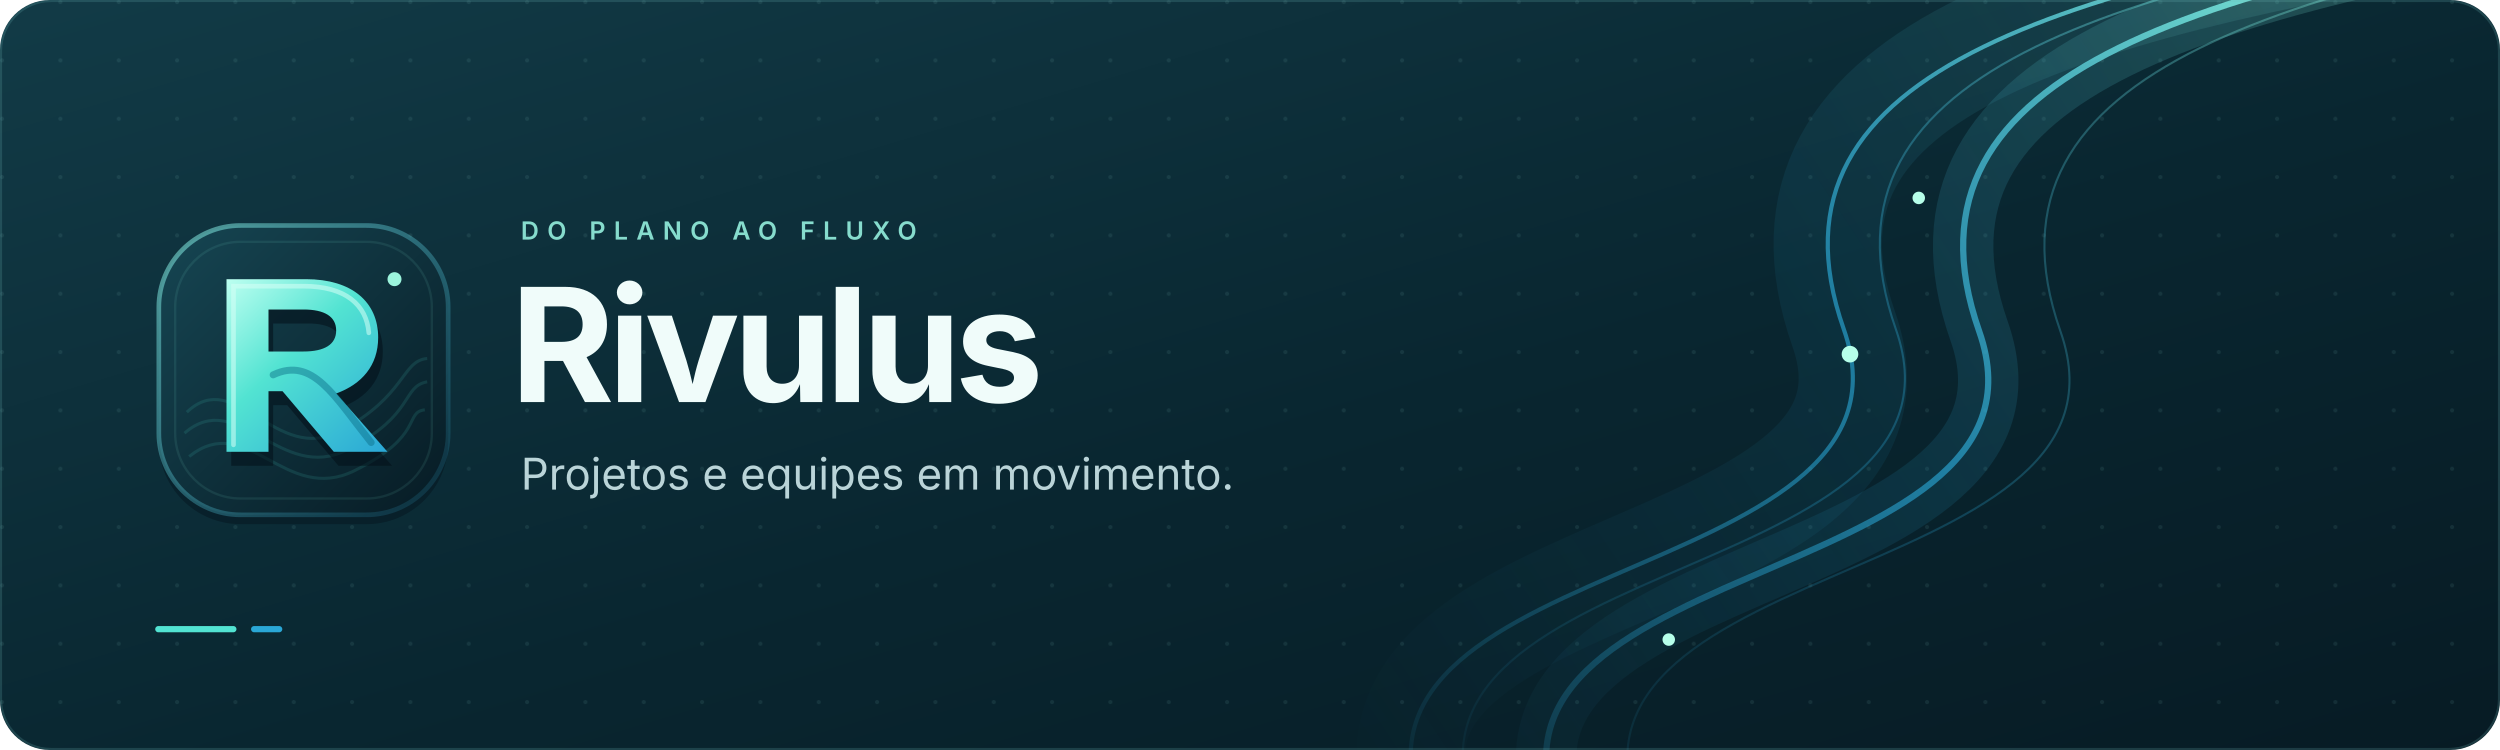
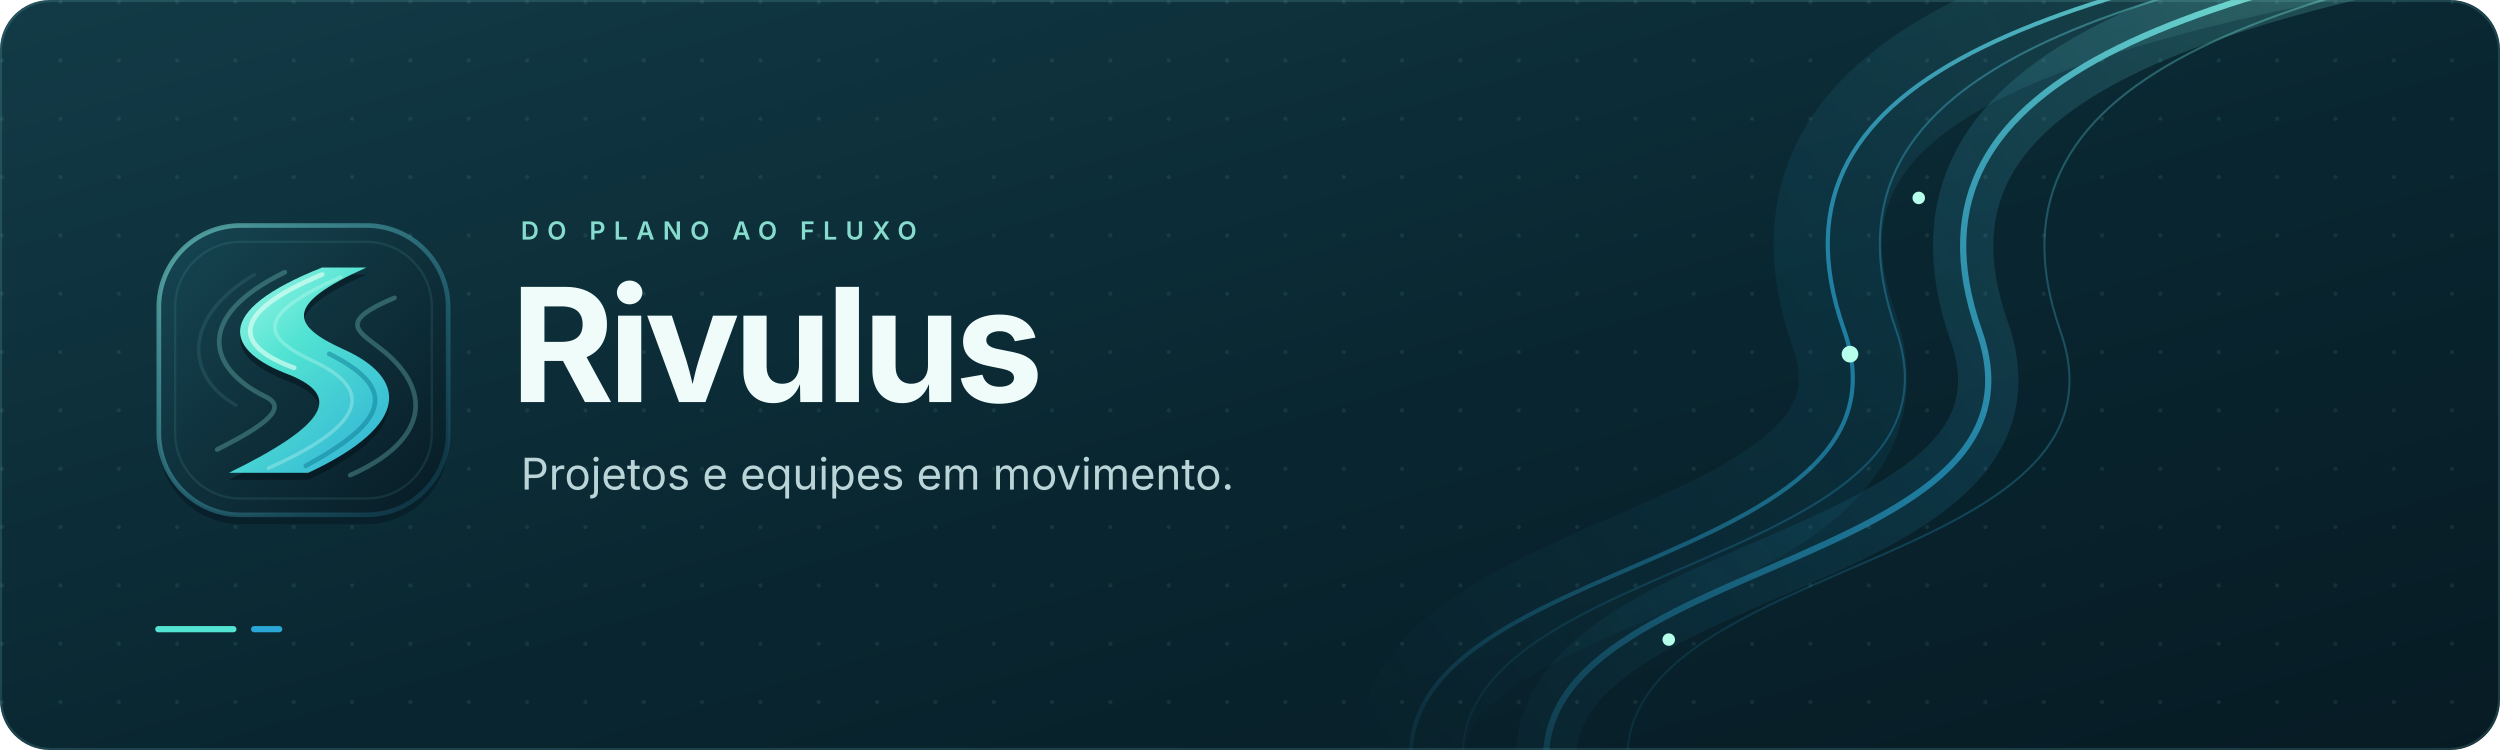
<svg xmlns="http://www.w3.org/2000/svg" viewBox="0 0 1200 360" role="img" aria-labelledby="title desc">
  <defs>
    <linearGradient id="bg" x2="1" y2="1">
      <stop stop-color="#123B47" />
      <stop offset=".55" stop-color="#092630" />
      <stop offset="1" stop-color="#071B24" />
    </linearGradient>
-     <linearGradient id="river" x1="31" y1="25" x2="100" y2="99" gradientUnits="userSpaceOnUse">
+     <linearGradient id="river" x1="16" y1="14" x2="112" y2="114" gradientUnits="userSpaceOnUse">
      <stop stop-color="#BCFFF0" />
      <stop offset=".42" stop-color="#52E3D2" />
      <stop offset="1" stop-color="#2AA7D6" />
    </linearGradient>
    <linearGradient id="flow" x1="660" y1="360" x2="1180" y2="10" gradientUnits="userSpaceOnUse">
      <stop stop-color="#2AA7D6" stop-opacity=".05" />
      <stop offset=".48" stop-color="#2AA7D6" stop-opacity=".65" />
      <stop offset="1" stop-color="#8CF3D7" />
    </linearGradient>
    <linearGradient id="base" x2="1" y2="1">
      <stop stop-color="#164653" />
      <stop offset="1" stop-color="#071B24" />
    </linearGradient>
    <linearGradient id="rim" x2="1" y2="1">
      <stop stop-color="#86EBDD" stop-opacity=".6" />
      <stop offset="1" stop-color="#2AA7D6" stop-opacity=".12" />
    </linearGradient>
    <pattern id="grid" width="28" height="28" patternUnits="userSpaceOnUse">
      <circle cx="1" cy="1" r="1" fill="#96DED6" opacity=".09" />
    </pattern>
    <clipPath id="bounds">
      <rect width="1200" height="360" rx="24" />
    </clipPath>
  </defs>
  <g clip-path="url(#bounds)">
    <path fill="url(#bg)" d="M0 0h1200v360H0z" />
    <path fill="url(#grid)" d="M0 0h1200v360H0z" />
    <g fill="none" stroke="url(#flow)">
      <path d="M690 405c-80-142 240-119 195-247S998-8 1217-44" stroke-width="52" opacity=".13" />
      <path d="M755 406c-80-142 240-119 195-247S1063-8 1282-44" stroke-width="29" opacity=".2" />
      <path d="M690 405c-80-142 240-119 195-247S998-8 1217-44" stroke-width="2" />
      <path d="M715 405c-80-142 240-119 195-247S1023-8 1242-44" stroke-width="1" opacity=".5" />
      <path d="M755 406c-80-142 240-119 195-247S1063-8 1282-44" stroke-width="3" />
      <path d="M794 406c-80-142 240-119 195-247S1102-8 1321-44" stroke-width="1" opacity=".4" />
    </g>
    <g fill="#B6FFEA">
      <circle cx="888" cy="170" r="4" />
      <circle cx="921" cy="95" r="3" />
      <circle cx="801" cy="307" r="3" />
    </g>
    <g transform="translate(74 106) scale(1.12)">
      <rect x="2" y="6" width="124" height="124" rx="35" fill="#020F18" opacity=".4" />
      <rect x="2" y="2" width="124" height="124" rx="35" fill="url(#base)" stroke="url(#rim)" stroke-width="2" />
      <rect x="9" y="9" width="110" height="110" rx="28" fill="none" stroke="#8AF5E4" stroke-opacity=".09" />
-       <g fill="none" stroke="#52E3D2" stroke-opacity=".12" stroke-width="1.3">
-         <path d="M14 82c21-20 38 23 66 8s26-30 37-31" />
-         <path d="M13 91c23-20 41 22 70 7s23-27 34-29" />
-         <path d="M15 101c25-20 41 21 71 6s21-25 30-26" />
+       <g fill="none" stroke="#8CE8DD" stroke-linecap="round">
+         <path d="M56 22C17 41 23 63 47 75C56 79 53 85 27 98" stroke-opacity=".28" stroke-width="2" />
+         <path d="M43 23C11 42 14 67 35 79" stroke-opacity=".1" stroke-width="1.5" />
+         <path d="M103 33C79 43 87 47 96 54C120 72 118 94 84 109" stroke-opacity=".28" stroke-width="2" />
      </g>
-       <path d="M33 105V31h34c20 0 31 10 31 25 0 12-7 20-18 24l22 25H79L57 79h-6v26Zm18-43h15c9 0 14-3 14-9s-5-9-14-9H51Z" fill="#020F18" opacity=".55" />
-       <path d="M31 99V25h34c20 0 31 10 31 25 0 12-7 20-18 24l22 25H77L55 73h-6v26Zm18-43h15c9 0 14-3 14-9s-5-9-14-9H49Z" fill="url(#river)" />
-       <path d="M34 96V28h30c18 0 27 8 28 20" fill="none" stroke="#D5FFF5" stroke-opacity=".55" stroke-width="2" stroke-linecap="round" />
-       <path d="M51 66c17-8 26 9 42 29" fill="none" stroke="#0B6C87" stroke-opacity=".45" stroke-width="3" stroke-linecap="round" />
-       <circle cx="103" cy="25" r="3" fill="#9BF4DC" />
+       <path transform="translate(0 3)" d="M72 20C24 39 31 56 58 66C80 75 75 87 32 108H66C111 87 108 67 81 55C59 45 55 36 91 20Z" fill="#020F18" opacity=".5" />
+       <path d="M72 20C24 39 31 56 58 66C80 75 75 87 32 108H66C111 87 108 67 81 55C59 45 55 36 91 20Z" fill="url(#river)" />
+       <path d="M72 23C31 40 35 54 60 63" fill="none" stroke="#E0FFF5" stroke-opacity=".65" stroke-width="2" stroke-linecap="round" />
+       <path d="M75 57C105 72 100 86 65 105" fill="none" stroke="#08758F" stroke-opacity=".45" stroke-width="2" stroke-linecap="round" />
+       <path d="M80 24C42 41 46 50 70 61C96 74 87 89 49 106" fill="none" stroke="#D5FFF5" stroke-opacity=".3" stroke-width="1.5" stroke-linecap="round" />
    </g>
    <g font-family="Inter, Segoe UI, Arial, sans-serif">
      <text x="250" y="115" fill="#86DCCD" font-size="12" font-weight="600" letter-spacing="4">DO PLANO AO FLUXO</text>
      <text x="245" y="193" fill="#F0FCFA" font-size="76" font-weight="750" letter-spacing="-3">Rivulus</text>
      <text x="250" y="235" fill="#BAD4D8" font-size="21">Projetos e equipes em movimento.</text>
    </g>
    <path d="M76 302h36" stroke="#52E3D2" stroke-width="3" stroke-linecap="round" />
    <path d="M122 302h12" stroke="#2AA7D6" stroke-width="3" stroke-linecap="round" />
  </g>
  <rect x=".5" y=".5" width="1199" height="359" rx="24" fill="none" stroke="#72B9BA" stroke-opacity=".2" />
</svg>
